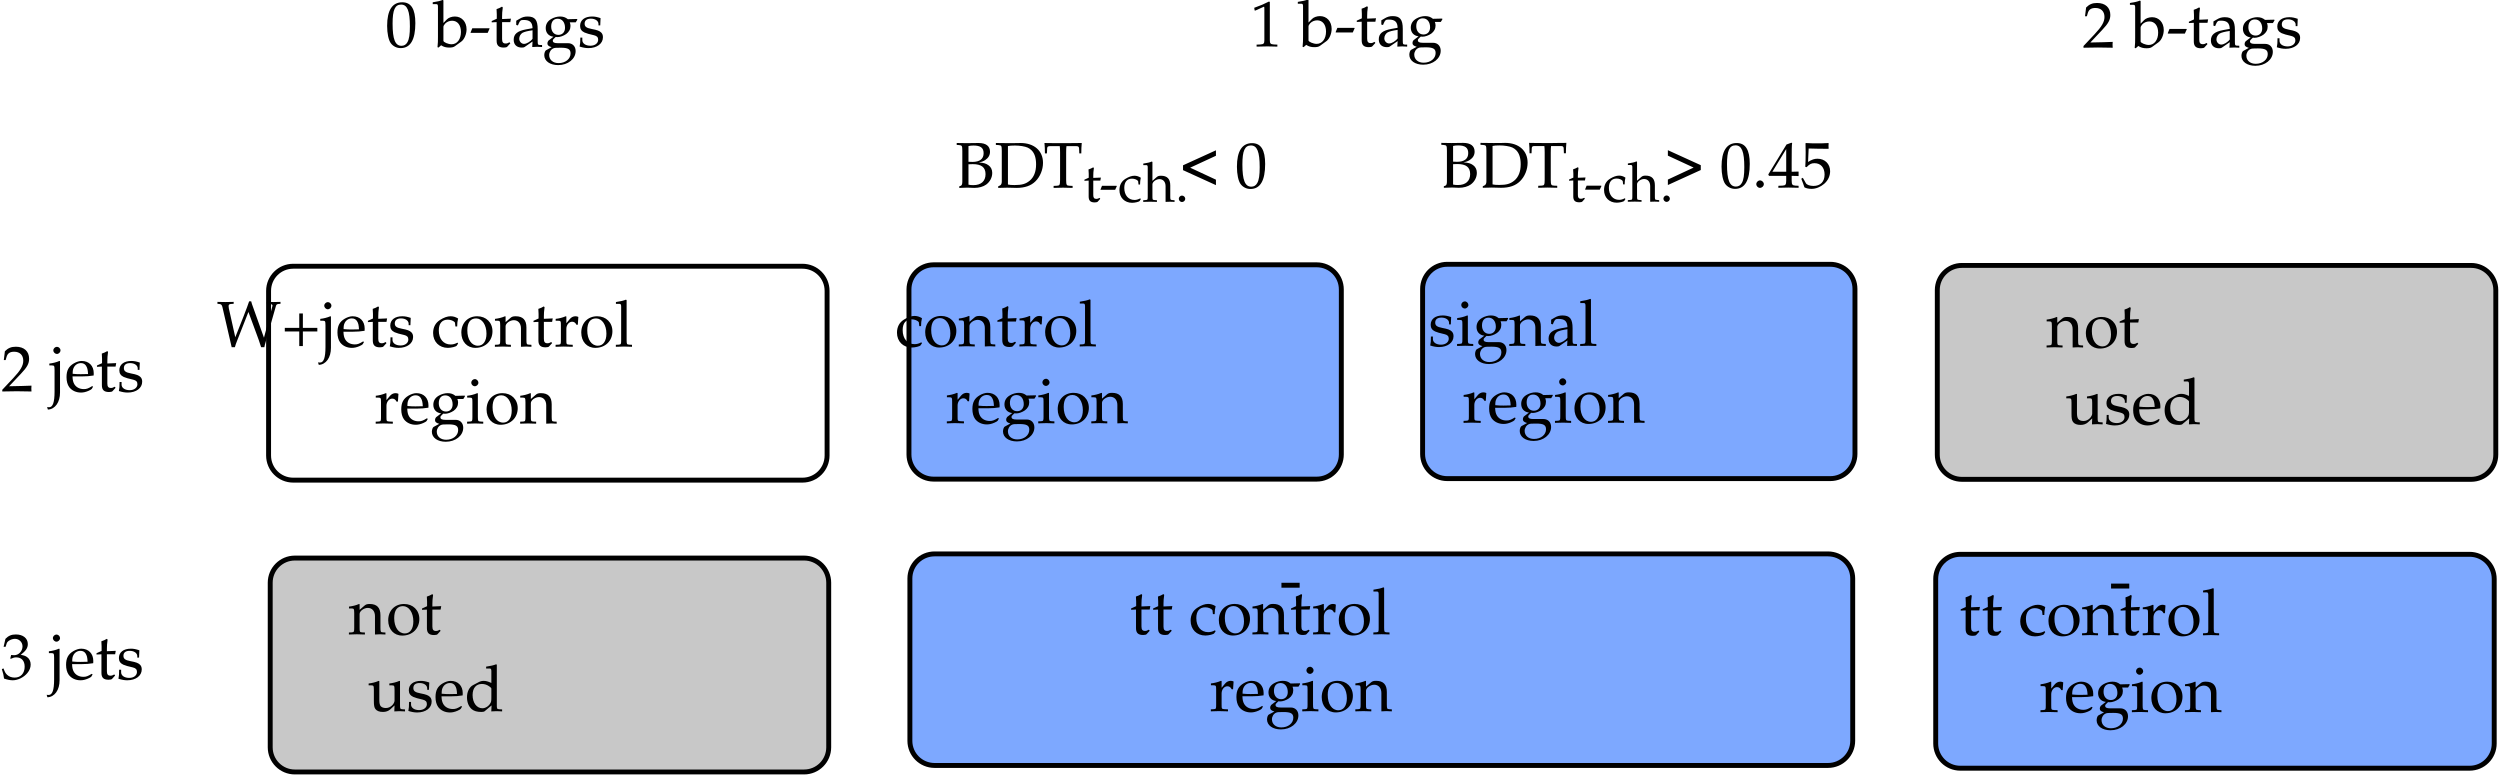
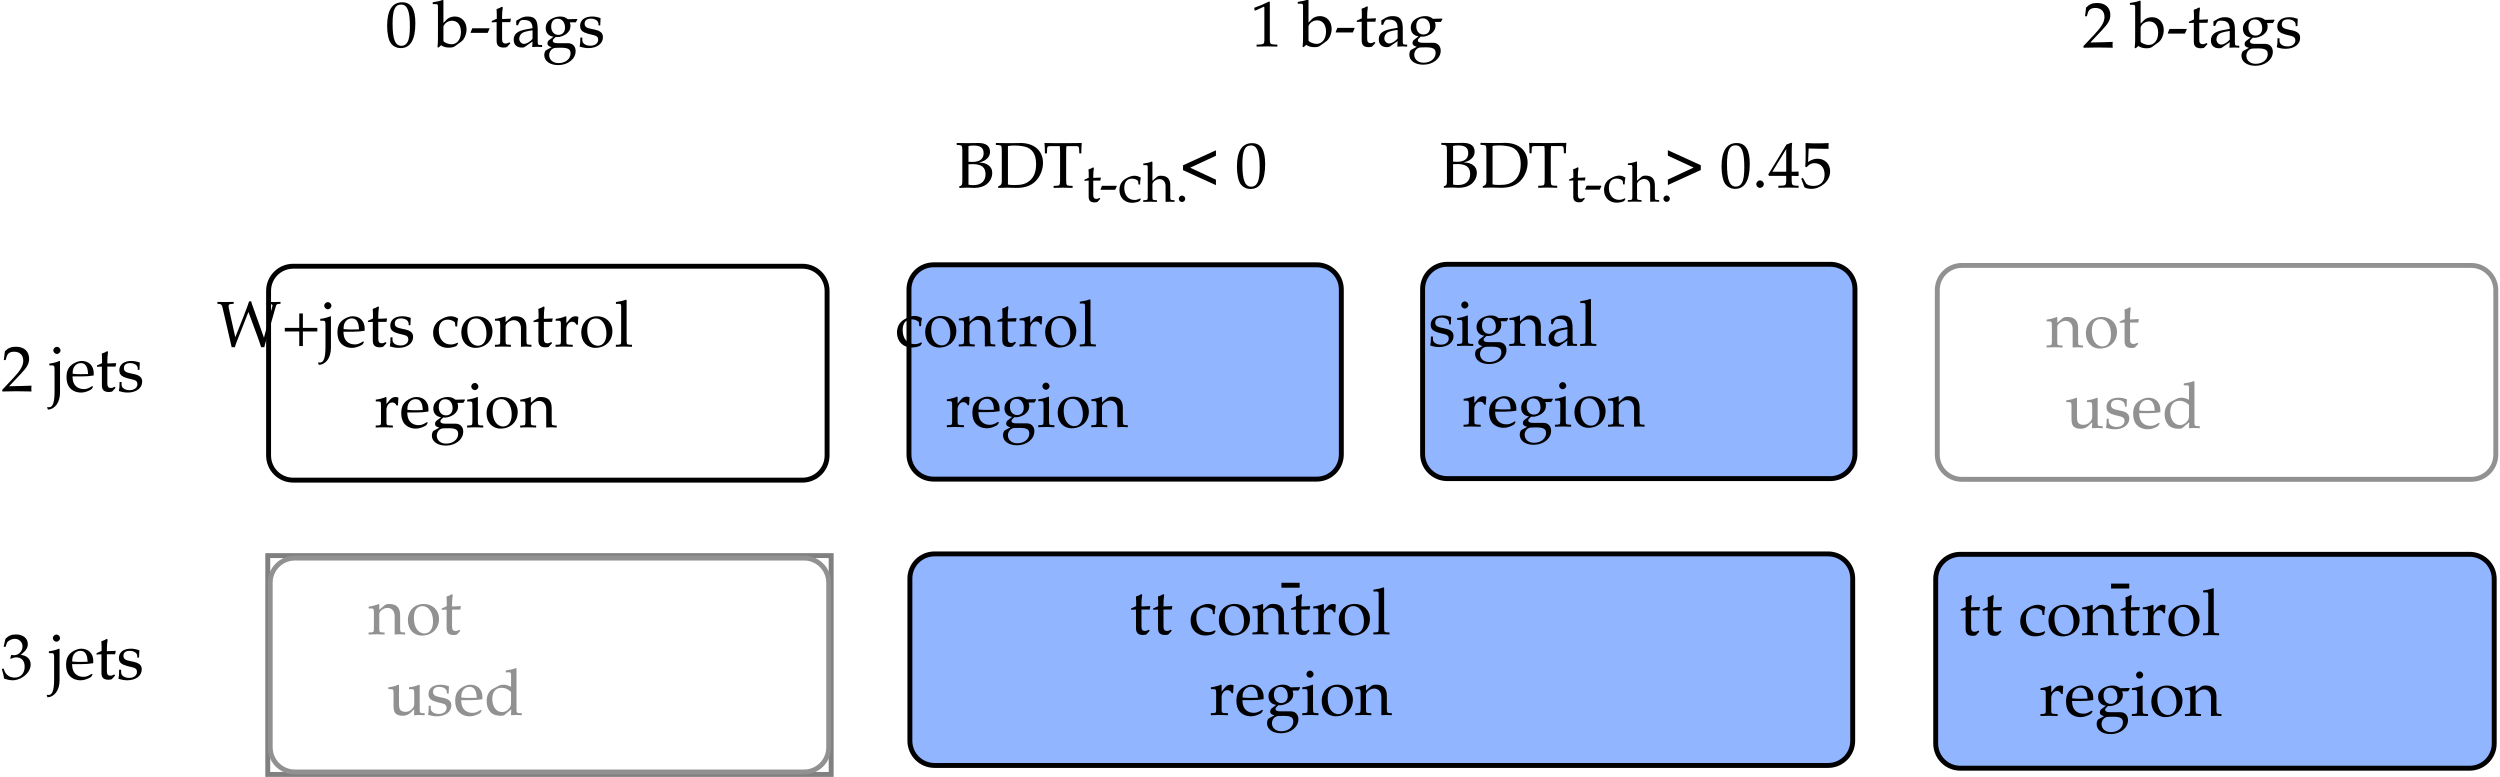
- <svg xmlns="http://www.w3.org/2000/svg" width="143.369mm" height="44.512mm" viewBox="0 0 507.999 157.719" id="svg4372" version="1.1">
-   <defs id="defs4374" />
+ <svg xmlns="http://www.w3.org/2000/svg" xmlns:xlink="http://www.w3.org/1999/xlink" width="143.369mm" height="44.512mm" viewBox="0 0 507.999 157.719" id="svg4372" version="1.1">
+   <defs id="defs4374">
+     <pattern xlink:href="#Strips1_1" id="pattern5685" patternTransform="matrix(10,0,0,10,-54.37032,-114.7141)" />
+     <pattern id="Strips1_1" patternTransform="translate(0,0) scale(10,10)" height="1" width="2" patternUnits="userSpaceOnUse">
+       <rect id="rect5680" height="2" width="1" y="-0.5" x="0" style="fill:black;stroke:none" />
+     </pattern>
+     <pattern patternUnits="userSpaceOnUse" width="114.487" height="44.465" patternTransform="translate(54.37032,114.7141)" id="pattern5682">
+       <rect ry="5.006" rx="5" y="0.5" x="0.5" height="43.465" width="113.487" id="rect4932-1" style="opacity:1;fill:url(#pattern5685);fill-opacity:1;stroke:#000000;stroke-width:1;stroke-linecap:round;stroke-linejoin:round;stroke-miterlimit:4;stroke-dasharray:none;stroke-dashoffset:0;stroke-opacity:1" />
+     </pattern>
+     <pattern patternUnits="userSpaceOnUse" width="135.585" height="29.638" patternTransform="translate(100.0484,210.1222)" id="pattern5771">
+       <path id="path5689" d="M 0.424,29.214 29.214,0.424" style="fill:none;fill-rule:evenodd;stroke:#8c8c8c;stroke-width:1.2;stroke-linecap:butt;stroke-linejoin:miter;stroke-miterlimit:4;stroke-dasharray:none;stroke-opacity:1" />
+       <use style="stroke:#8c8c8c;stroke-width:1.21;stroke-miterlimit:4;stroke-dasharray:none;stroke-opacity:1" id="use5751" transform="matrix(0.9918379,0,0,0.9918379,-99.11055,-208.301)" xlink:href="#path5689" y="0" x="0" width="100%" height="100%" />
+       <use style="stroke:#8c8c8c;stroke-width:1.203;stroke-miterlimit:4;stroke-dasharray:none;stroke-opacity:1" id="use5753" transform="matrix(0.9975488,0,0,0.9975488,-87.96818,-209.5752)" xlink:href="#path5689" y="0" x="0" width="100%" height="100%" />
+       <use style="stroke:#8c8c8c;stroke-width:1.218;stroke-miterlimit:4;stroke-dasharray:none;stroke-opacity:1" id="use5755" transform="matrix(0.9850248,0,0,0.9850248,-74.73052,-206.7808)" xlink:href="#path5689" y="0" x="0" width="100%" height="100%" />
+       <use style="stroke:#8c8c8c;stroke-width:1.206;stroke-miterlimit:4;stroke-dasharray:none;stroke-opacity:1" id="use5757" transform="matrix(0.9949143,0,0,0.9949143,-64.0683,-208.9874)" xlink:href="#path5689" y="0" x="0" width="100%" height="100%" />
+       <use style="stroke:#8c8c8c;stroke-width:1.225;stroke-miterlimit:4;stroke-dasharray:none;stroke-opacity:1" id="use5759" transform="matrix(0.9796697,0,0,0.9796697,-50.51803,-205.5859)" xlink:href="#path5689" y="0" x="0" width="100%" height="100%" />
+       <use style="stroke:#8c8c8c;stroke-width:1.204;stroke-miterlimit:4;stroke-dasharray:none;stroke-opacity:1" id="use5761" transform="matrix(0.9967618,0,0,0.9967618,-40.68341,-209.3996)" xlink:href="#path5689" y="0" x="0" width="100%" height="100%" />
+       <use style="stroke:#8c8c8c;stroke-width:1.209;stroke-miterlimit:4;stroke-dasharray:none;stroke-opacity:1" id="use5763" transform="matrix(0.9923274,0,0,0.9923274,-28.3753,-208.4102)" xlink:href="#path5689" y="0" x="0" width="100%" height="100%" />
+       <use style="stroke:#8c8c8c;stroke-width:1.211;stroke-miterlimit:4;stroke-dasharray:none;stroke-opacity:1" id="use5765" transform="matrix(0.9907779,0,0,0.9907779,-16.39867,-208.0645)" xlink:href="#path5689" y="0" x="0" width="100%" height="100%" />
+       <use style="stroke:#8c8c8c;stroke-width:1.214;stroke-miterlimit:4;stroke-dasharray:none;stroke-opacity:1" id="use5767" transform="matrix(0.9880636,0,0,0.9880636,-4.288206,-207.4589)" xlink:href="#path5689" y="0" x="0" width="100%" height="100%" />
+       <use style="stroke:#8c8c8c;stroke-width:1.22;stroke-miterlimit:4;stroke-dasharray:none;stroke-opacity:1" id="use5769" transform="matrix(0.9837337,0,0,0.9837337,8.007904,-206.4927)" xlink:href="#path5689" y="0" x="0" width="100%" height="100%" />
+     </pattern>
+   </defs>
  <g id="layer3" transform="translate(0.03750024,-1.815)" />
  <g id="layer2" transform="translate(0.03750024,-1.815)">
    <rect style="opacity:1;fill:none;fill-opacity:1;stroke:#000000;stroke-width:1;stroke-linecap:round;stroke-linejoin:round;stroke-miterlimit:4;stroke-dasharray:none;stroke-dashoffset:0;stroke-opacity:1" id="rect4932" width="113.487" height="43.465" x="54.538" y="55.914" rx="5" ry="5.006" />
-     <rect style="opacity:1;fill:#7da8ff;fill-opacity:1;stroke:#000000;stroke-width:1;stroke-linecap:round;stroke-linejoin:round;stroke-miterlimit:4;stroke-dasharray:none;stroke-dashoffset:0;stroke-opacity:1" id="rect4932-3" width="87.855" height="43.548" x="184.664" y="55.624" rx="5" ry="5" />
-     <rect style="opacity:1;fill:#7da8ff;fill-opacity:1;stroke:#000000;stroke-width:1;stroke-linecap:round;stroke-linejoin:round;stroke-miterlimit:4;stroke-dasharray:none;stroke-dashoffset:0;stroke-opacity:1" id="rect4932-3-9" width="87.855" height="43.548" x="289.035" y="55.52" rx="5" ry="5" />
-     <rect style="opacity:1;fill:#7da8ff;fill-opacity:1;stroke:#000000;stroke-width:1;stroke-linecap:round;stroke-linejoin:round;stroke-miterlimit:4;stroke-dasharray:none;stroke-dashoffset:0;stroke-opacity:1" id="rect4932-3-0" width="191.581" height="42.988" x="184.851" y="114.367" rx="5.019" ry="5" />
-     <rect style="opacity:1;fill:#c8c8c8;fill-opacity:1;stroke:#000000;stroke-width:1;stroke-linecap:round;stroke-linejoin:round;stroke-miterlimit:4;stroke-dasharray:none;stroke-dashoffset:0;stroke-opacity:1" id="rect4932-1" width="113.487" height="43.465" x="54.87" y="115.214" rx="5" ry="5.006" />
-     <rect style="opacity:1;fill:#c8c8c8;fill-opacity:1;stroke:#000000;stroke-width:1;stroke-linecap:round;stroke-linejoin:round;stroke-miterlimit:4;stroke-dasharray:none;stroke-dashoffset:0;stroke-opacity:1" id="rect4932-6" width="113.487" height="43.465" x="393.62" y="55.75" rx="5" ry="5.006" />
-     <rect style="opacity:1;fill:#7da8ff;fill-opacity:1;stroke:#000000;stroke-width:1;stroke-linecap:round;stroke-linejoin:round;stroke-miterlimit:4;stroke-dasharray:none;stroke-dashoffset:0;stroke-opacity:1" id="rect4932-6-7" width="113.487" height="43.465" x="393.298" y="114.45" rx="5" ry="5.006" />
+     <rect style="opacity:1;fill:#91b5ff;fill-opacity:1;stroke:#000000;stroke-width:1;stroke-linecap:round;stroke-linejoin:round;stroke-miterlimit:4;stroke-dasharray:none;stroke-dashoffset:0;stroke-opacity:1" id="rect4932-3" width="87.855" height="43.548" x="184.664" y="55.624" rx="5" ry="5" />
+     <rect style="opacity:1;fill:#91b5ff;fill-opacity:1;stroke:#000000;stroke-width:1;stroke-linecap:round;stroke-linejoin:round;stroke-miterlimit:4;stroke-dasharray:none;stroke-dashoffset:0;stroke-opacity:1" id="rect4932-3-9" width="87.855" height="43.548" x="289.035" y="55.52" rx="5" ry="5" />
+     <rect style="opacity:1;fill:#91b5ff;fill-opacity:1;stroke:#000000;stroke-width:1;stroke-linecap:round;stroke-linejoin:round;stroke-miterlimit:4;stroke-dasharray:none;stroke-dashoffset:0;stroke-opacity:1" id="rect4932-3-0" width="191.581" height="42.988" x="184.851" y="114.367" rx="5.019" ry="5" />
+     <rect style="stroke:#808080;fill:none" width="114.487" height="44.465" x="54.37" y="114.714" id="rect5687" />
+     <rect style="opacity:1;fill:none;fill-opacity:1;stroke:#919191;stroke-width:1;stroke-linecap:round;stroke-linejoin:round;stroke-miterlimit:4;stroke-dasharray:none;stroke-dashoffset:0;stroke-opacity:1" id="rect4932-6" width="113.487" height="43.465" x="393.62" y="55.75" rx="5" ry="5.006" />
+     <rect style="opacity:1;fill:#91b5ff;fill-opacity:1;stroke:#000000;stroke-width:1;stroke-linecap:round;stroke-linejoin:round;stroke-miterlimit:4;stroke-dasharray:none;stroke-dashoffset:0;stroke-opacity:1" id="rect4932-6-7" width="113.487" height="43.465" x="393.298" y="114.45" rx="5" ry="5.006" />
+     <rect style="opacity:1;fill:none;fill-opacity:1;stroke:#919191;stroke-width:1;stroke-linecap:round;stroke-linejoin:round;stroke-miterlimit:4;stroke-dasharray:none;stroke-dashoffset:0;stroke-opacity:1" id="rect5786" width="113.487" height="43.465" x="54.87" y="115.214" rx="5" ry="5.006" />
  </g>
  <g id="layer1" transform="translate(-218.617,-513.6186)">
-     <text id="text6640-9-5-0-9-1-6-05-8-3" y="584.039" x="331.477" style="font-style:normal;font-variant:normal;font-weight:500;font-stretch:normal;font-size:13.125px;line-height:125%;font-family:'URW Palladio L';-inkscape-font-specification:'URW Palladio L, Medium';text-align:center;letter-spacing:5px;word-spacing:0px;writing-mode:lr;text-anchor:middle;fill:#000000;fill-opacity:1;stroke:none;stroke-width:1px;stroke-linecap:butt;stroke-linejoin:miter;stroke-opacity:1;" xml:space="preserve">
-       <tspan style="font-style:normal;font-variant:normal;font-weight:500;font-stretch:normal;font-size:13.125px;line-height:125%;font-family:'URW Palladio L';-inkscape-font-specification:'URW Palladio L, Medium';text-align:center;letter-spacing:0px;writing-mode:lr;text-anchor:middle;fill:#000000;fill-opacity:1;" y="584.039" x="331.477" id="tspan5006">W+jets control</tspan>
-       <tspan style="font-style:normal;font-variant:normal;font-weight:500;font-stretch:normal;font-size:13.125px;line-height:125%;font-family:'URW Palladio L';-inkscape-font-specification:'URW Palladio L, Medium';text-align:center;letter-spacing:0px;writing-mode:lr;text-anchor:middle;fill:#000000;fill-opacity:1;" y="599.664" x="331.477" id="tspan5266">region</tspan>
+     <text id="text6640-9-5-0-9-1-6-05-8-3" y="584.039" x="331.477" style="font-style:normal;font-variant:normal;font-weight:500;font-stretch:normal;font-size:13.125px;line-height:125%;font-family:'URW Palladio L';-inkscape-font-specification:'URW Palladio L, Medium';text-align:center;letter-spacing:5px;word-spacing:0px;writing-mode:lr-tb;text-anchor:middle;fill:#000000;fill-opacity:1;stroke:none;stroke-width:1px;stroke-linecap:butt;stroke-linejoin:miter;stroke-opacity:1" xml:space="preserve">
+       <tspan style="font-style:normal;font-variant:normal;font-weight:500;font-stretch:normal;font-size:13.125px;line-height:125%;font-family:'URW Palladio L';-inkscape-font-specification:'URW Palladio L, Medium';text-align:center;letter-spacing:0px;writing-mode:lr-tb;text-anchor:middle;fill:#000000;fill-opacity:1" y="584.039" x="331.477" id="tspan5006">W+jets control</tspan>
+       <tspan style="font-style:normal;font-variant:normal;font-weight:500;font-stretch:normal;font-size:13.125px;line-height:125%;font-family:'URW Palladio L';-inkscape-font-specification:'URW Palladio L, Medium';text-align:center;letter-spacing:0px;writing-mode:lr-tb;text-anchor:middle;fill:#000000;fill-opacity:1" y="600.446" x="331.477" id="tspan5266">region</tspan>
    </text>
-     <text id="text6640-9-5-0-9-1-6-05-8-3-9" y="523.13" x="296.907" style="font-style:normal;font-variant:normal;font-weight:500;font-stretch:normal;font-size:13.125px;line-height:125%;font-family:'URW Palladio L';-inkscape-font-specification:'URW Palladio L, Medium';text-align:start;letter-spacing:5px;word-spacing:0px;writing-mode:lr;text-anchor:start;fill:#000000;fill-opacity:1;stroke:none;stroke-width:1px;stroke-linecap:butt;stroke-linejoin:miter;stroke-opacity:1;" xml:space="preserve">
-       <tspan style="font-style:normal;font-variant:normal;font-weight:500;font-stretch:normal;font-size:13.125px;line-height:125%;font-family:'URW Palladio L';-inkscape-font-specification:'URW Palladio L, Medium';text-align:start;letter-spacing:0px;writing-mode:lr;text-anchor:start;fill:#000000;fill-opacity:1;" y="523.13" x="296.907" id="tspan6642-4-35-6-9-4-39-3-2-6-7">0 b-tags</tspan>
+     <text id="text6640-9-5-0-9-1-6-05-8-3-9" y="523.13" x="296.907" style="font-style:normal;font-variant:normal;font-weight:500;font-stretch:normal;font-size:13.125px;line-height:125%;font-family:'URW Palladio L';-inkscape-font-specification:'URW Palladio L, Medium';text-align:start;letter-spacing:5px;word-spacing:0px;writing-mode:lr-tb;text-anchor:start;fill:#000000;fill-opacity:1;stroke:none;stroke-width:1px;stroke-linecap:butt;stroke-linejoin:miter;stroke-opacity:1" xml:space="preserve">
+       <tspan style="font-style:normal;font-variant:normal;font-weight:500;font-stretch:normal;font-size:13.125px;line-height:125%;font-family:'URW Palladio L';-inkscape-font-specification:'URW Palladio L, Medium';text-align:start;letter-spacing:0px;writing-mode:lr-tb;text-anchor:start;fill:#000000;fill-opacity:1" y="523.13" x="296.907" id="tspan6642-4-35-6-9-4-39-3-2-6-7">0 b-tags</tspan>
    </text>
-     <text id="text6640-9-5-0-9-1-6-05-8-3-9-1" y="523.048" x="472.693" style="font-style:normal;font-variant:normal;font-weight:500;font-stretch:normal;font-size:13.125px;line-height:125%;font-family:'URW Palladio L';-inkscape-font-specification:'URW Palladio L, Medium';text-align:start;letter-spacing:5px;word-spacing:0px;writing-mode:lr;text-anchor:start;fill:#000000;fill-opacity:1;stroke:none;stroke-width:1px;stroke-linecap:butt;stroke-linejoin:miter;stroke-opacity:1;" xml:space="preserve">
-       <tspan style="font-style:normal;font-variant:normal;font-weight:500;font-stretch:normal;font-size:13.125px;line-height:125%;font-family:'URW Palladio L';-inkscape-font-specification:'URW Palladio L, Medium';text-align:start;letter-spacing:0px;writing-mode:lr;text-anchor:start;fill:#000000;fill-opacity:1;" y="523.048" x="472.693" id="tspan6642-4-35-6-9-4-39-3-2-6-7-0">1 b-tag</tspan>
+     <text id="text6640-9-5-0-9-1-6-05-8-3-9-1" y="523.048" x="472.693" style="font-style:normal;font-variant:normal;font-weight:500;font-stretch:normal;font-size:13.125px;line-height:125%;font-family:'URW Palladio L';-inkscape-font-specification:'URW Palladio L, Medium';text-align:start;letter-spacing:5px;word-spacing:0px;writing-mode:lr-tb;text-anchor:start;fill:#000000;fill-opacity:1;stroke:none;stroke-width:1px;stroke-linecap:butt;stroke-linejoin:miter;stroke-opacity:1" xml:space="preserve">
+       <tspan style="font-style:normal;font-variant:normal;font-weight:500;font-stretch:normal;font-size:13.125px;line-height:125%;font-family:'URW Palladio L';-inkscape-font-specification:'URW Palladio L, Medium';text-align:start;letter-spacing:0px;writing-mode:lr-tb;text-anchor:start;fill:#000000;fill-opacity:1" y="523.048" x="472.693" id="tspan6642-4-35-6-9-4-39-3-2-6-7-0">1 b-tag</tspan>
    </text>
-     <text id="text6640-9-5-0-9-1-6-05-8-3-9-7" y="593.121" x="218.876" style="font-style:normal;font-variant:normal;font-weight:500;font-stretch:normal;font-size:13.125px;line-height:125%;font-family:'URW Palladio L';-inkscape-font-specification:'URW Palladio L, Medium';text-align:start;letter-spacing:5px;word-spacing:0px;writing-mode:lr;text-anchor:start;fill:#000000;fill-opacity:1;stroke:none;stroke-width:1px;stroke-linecap:butt;stroke-linejoin:miter;stroke-opacity:1;" xml:space="preserve">
-       <tspan style="font-style:normal;font-variant:normal;font-weight:500;font-stretch:normal;font-size:13.125px;line-height:125%;font-family:'URW Palladio L';-inkscape-font-specification:'URW Palladio L, Medium';text-align:start;letter-spacing:0px;writing-mode:lr;text-anchor:start;fill:#000000;fill-opacity:1;" y="593.121" x="218.876" id="tspan6642-4-35-6-9-4-39-3-2-6-7-9">2 jets</tspan>
+     <text id="text6640-9-5-0-9-1-6-05-8-3-9-7" y="593.121" x="218.876" style="font-style:normal;font-variant:normal;font-weight:500;font-stretch:normal;font-size:13.125px;line-height:125%;font-family:'URW Palladio L';-inkscape-font-specification:'URW Palladio L, Medium';text-align:start;letter-spacing:5px;word-spacing:0px;writing-mode:lr-tb;text-anchor:start;fill:#000000;fill-opacity:1;stroke:none;stroke-width:1px;stroke-linecap:butt;stroke-linejoin:miter;stroke-opacity:1" xml:space="preserve">
+       <tspan style="font-style:normal;font-variant:normal;font-weight:500;font-stretch:normal;font-size:13.125px;line-height:125%;font-family:'URW Palladio L';-inkscape-font-specification:'URW Palladio L, Medium';text-align:start;letter-spacing:0px;writing-mode:lr-tb;text-anchor:start;fill:#000000;fill-opacity:1" y="593.121" x="218.876" id="tspan6642-4-35-6-9-4-39-3-2-6-7-9">2 jets</tspan>
    </text>
-     <text id="text6640-9-5-0-9-1-6-05-8-3-98" y="583.972" x="447.532" style="font-style:normal;font-variant:normal;font-weight:500;font-stretch:normal;font-size:13.125px;line-height:125%;font-family:'URW Palladio L';-inkscape-font-specification:'URW Palladio L, Medium';text-align:center;letter-spacing:5px;word-spacing:0px;writing-mode:lr;text-anchor:middle;fill:#000000;fill-opacity:1;stroke:none;stroke-width:1px;stroke-linecap:butt;stroke-linejoin:miter;stroke-opacity:1;" xml:space="preserve">
-       <tspan style="font-style:normal;font-variant:normal;font-weight:500;font-stretch:normal;font-size:13.125px;line-height:125%;font-family:'URW Palladio L';-inkscape-font-specification:'URW Palladio L, Medium';text-align:center;letter-spacing:0px;writing-mode:lr;text-anchor:middle;fill:#000000;fill-opacity:1;" y="583.972" x="447.532" id="tspan5006-7">control</tspan>
-       <tspan style="font-style:normal;font-variant:normal;font-weight:500;font-stretch:normal;font-size:13.125px;line-height:125%;font-family:'URW Palladio L';-inkscape-font-specification:'URW Palladio L, Medium';text-align:center;letter-spacing:0px;writing-mode:lr;text-anchor:middle;fill:#000000;fill-opacity:1;" y="599.597" x="447.532" id="tspan5061">region</tspan>
+     <text id="text6640-9-5-0-9-1-6-05-8-3-98" y="583.972" x="447.532" style="font-style:normal;font-variant:normal;font-weight:500;font-stretch:normal;font-size:13.125px;line-height:125%;font-family:'URW Palladio L';-inkscape-font-specification:'URW Palladio L, Medium';text-align:center;letter-spacing:5px;word-spacing:0px;writing-mode:lr-tb;text-anchor:middle;fill:#000000;fill-opacity:1;stroke:none;stroke-width:1px;stroke-linecap:butt;stroke-linejoin:miter;stroke-opacity:1" xml:space="preserve">
+       <tspan style="font-style:normal;font-variant:normal;font-weight:500;font-stretch:normal;font-size:13.125px;line-height:125%;font-family:'URW Palladio L';-inkscape-font-specification:'URW Palladio L, Medium';text-align:center;letter-spacing:0px;writing-mode:lr-tb;text-anchor:middle;fill:#000000;fill-opacity:1" y="583.972" x="447.532" id="tspan5006-7">control</tspan>
+       <tspan style="font-style:normal;font-variant:normal;font-weight:500;font-stretch:normal;font-size:13.125px;line-height:125%;font-family:'URW Palladio L';-inkscape-font-specification:'URW Palladio L, Medium';text-align:center;letter-spacing:0px;writing-mode:lr-tb;text-anchor:middle;fill:#000000;fill-opacity:1" y="600.378" x="447.532" id="tspan5061">region</tspan>
    </text>
    <text id="text6640-9-5-0-9-1-6-05-8-3-9-1-0" y="551.756" x="412.677" style="font-style:normal;font-variant:normal;font-weight:500;font-stretch:normal;font-size:13.125px;line-height:125%;font-family:'URW Palladio L';-inkscape-font-specification:'URW Palladio L, Medium';text-align:start;letter-spacing:5px;word-spacing:0px;writing-mode:lr-tb;text-anchor:start;fill:#000000;fill-opacity:1;stroke:none;stroke-width:1px;stroke-linecap:butt;stroke-linejoin:miter;stroke-opacity:1" xml:space="preserve">
      <tspan style="font-style:normal;font-variant:normal;font-weight:500;font-stretch:normal;font-size:13.125px;line-height:125%;font-family:'URW Palladio L';-inkscape-font-specification:'URW Palladio L, Medium';text-align:start;letter-spacing:0px;writing-mode:lr-tb;text-anchor:start;fill:#000000;fill-opacity:1" y="551.756" x="412.677" id="tspan6642-4-35-6-9-4-39-3-2-6-7-0-4">BDT      &lt; 0</tspan>
    </text>
-     <text id="text6640-9-5-0-9-1-6-05-8-3-98-8" y="583.877" x="552.533" style="font-style:normal;font-variant:normal;font-weight:500;font-stretch:normal;font-size:13.125px;line-height:125%;font-family:'URW Palladio L';-inkscape-font-specification:'URW Palladio L, Medium';text-align:center;letter-spacing:5px;word-spacing:0px;writing-mode:lr;text-anchor:middle;fill:#000000;fill-opacity:1;stroke:none;stroke-width:1px;stroke-linecap:butt;stroke-linejoin:miter;stroke-opacity:1;" xml:space="preserve">
-       <tspan style="font-style:normal;font-variant:normal;font-weight:500;font-stretch:normal;font-size:13.125px;line-height:125%;font-family:'URW Palladio L';-inkscape-font-specification:'URW Palladio L, Medium';text-align:center;letter-spacing:0px;writing-mode:lr;text-anchor:middle;fill:#000000;fill-opacity:1;" y="583.877" x="552.533" id="tspan5006-7-1">signal</tspan>
-       <tspan style="font-style:normal;font-variant:normal;font-weight:500;font-stretch:normal;font-size:13.125px;line-height:125%;font-family:'URW Palladio L';-inkscape-font-specification:'URW Palladio L, Medium';text-align:center;letter-spacing:0px;writing-mode:lr;text-anchor:middle;fill:#000000;fill-opacity:1;" y="599.502" x="552.533" id="tspan5061-6">region</tspan>
+     <text id="text6640-9-5-0-9-1-6-05-8-3-98-8" y="583.877" x="552.533" style="font-style:normal;font-variant:normal;font-weight:500;font-stretch:normal;font-size:13.125px;line-height:125%;font-family:'URW Palladio L';-inkscape-font-specification:'URW Palladio L, Medium';text-align:center;letter-spacing:5px;word-spacing:0px;writing-mode:lr-tb;text-anchor:middle;fill:#000000;fill-opacity:1;stroke:none;stroke-width:1px;stroke-linecap:butt;stroke-linejoin:miter;stroke-opacity:1" xml:space="preserve">
+       <tspan style="font-style:normal;font-variant:normal;font-weight:500;font-stretch:normal;font-size:13.125px;line-height:125%;font-family:'URW Palladio L';-inkscape-font-specification:'URW Palladio L, Medium';text-align:center;letter-spacing:0px;writing-mode:lr-tb;text-anchor:middle;fill:#000000;fill-opacity:1" y="583.877" x="552.533" id="tspan5006-7-1">signal</tspan>
+       <tspan style="font-style:normal;font-variant:normal;font-weight:500;font-stretch:normal;font-size:13.125px;line-height:125%;font-family:'URW Palladio L';-inkscape-font-specification:'URW Palladio L, Medium';text-align:center;letter-spacing:0px;writing-mode:lr-tb;text-anchor:middle;fill:#000000;fill-opacity:1" y="600.284" x="552.533" id="tspan5061-6">region</tspan>
    </text>
    <text id="text6640-9-5-0-9-1-6-05-8-3-98-9" y="554.61" x="438.723" style="font-style:normal;font-variant:normal;font-weight:500;font-stretch:normal;font-size:11.25px;line-height:125%;font-family:'URW Palladio L';-inkscape-font-specification:'URW Palladio L, Medium';text-align:start;letter-spacing:3.564px;word-spacing:0px;writing-mode:lr-tb;text-anchor:start;fill:#000000;fill-opacity:1;stroke:none;stroke-width:1px;stroke-linecap:butt;stroke-linejoin:miter;stroke-opacity:1" xml:space="preserve">
      <tspan style="font-style:normal;font-variant:normal;font-weight:500;font-stretch:normal;font-size:11.25px;line-height:125%;font-family:'URW Palladio L';-inkscape-font-specification:'URW Palladio L, Medium';text-align:start;letter-spacing:0px;writing-mode:lr-tb;text-anchor:start;fill:#000000;fill-opacity:1" y="554.61" x="438.723" id="tspan5061-60">t-ch.</tspan>
    </text>
    <text id="text6640-9-5-0-9-1-6-05-8-3-9-1-0-4" y="551.733" x="511.148" style="font-style:normal;font-variant:normal;font-weight:500;font-stretch:normal;font-size:13.125px;line-height:125%;font-family:'URW Palladio L';-inkscape-font-specification:'URW Palladio L, Medium';text-align:start;letter-spacing:5px;word-spacing:0px;writing-mode:lr-tb;text-anchor:start;fill:#000000;fill-opacity:1;stroke:none;stroke-width:1px;stroke-linecap:butt;stroke-linejoin:miter;stroke-opacity:1" xml:space="preserve">
      <tspan style="font-style:normal;font-variant:normal;font-weight:500;font-stretch:normal;font-size:13.125px;line-height:125%;font-family:'URW Palladio L';-inkscape-font-specification:'URW Palladio L, Medium';text-align:start;letter-spacing:0px;writing-mode:lr-tb;text-anchor:start;fill:#000000;fill-opacity:1" y="551.733" x="511.148" id="tspan6642-4-35-6-9-4-39-3-2-6-7-0-4-9">BDT      &gt; 0.45</tspan>
    </text>
    <text id="text6640-9-5-0-9-1-6-05-8-3-98-9-9" y="554.587" x="537.195" style="font-style:normal;font-variant:normal;font-weight:500;font-stretch:normal;font-size:11.25px;line-height:125%;font-family:'URW Palladio L';-inkscape-font-specification:'URW Palladio L, Medium';text-align:start;letter-spacing:3.564px;word-spacing:0px;writing-mode:lr-tb;text-anchor:start;fill:#000000;fill-opacity:1;stroke:none;stroke-width:1px;stroke-linecap:butt;stroke-linejoin:miter;stroke-opacity:1" xml:space="preserve">
      <tspan style="font-style:normal;font-variant:normal;font-weight:500;font-stretch:normal;font-size:11.25px;line-height:125%;font-family:'URW Palladio L';-inkscape-font-specification:'URW Palladio L, Medium';text-align:start;letter-spacing:0px;writing-mode:lr-tb;text-anchor:start;fill:#000000;fill-opacity:1" y="554.587" x="537.195" id="tspan5061-60-0">t-ch.</tspan>
    </text>
-     <text id="text6640-9-5-0-9-1-6-05-8-3-1" y="584.179" x="670.348" style="font-style:normal;font-variant:normal;font-weight:500;font-stretch:normal;font-size:13.125px;line-height:125%;font-family:'URW Palladio L';-inkscape-font-specification:'URW Palladio L, Medium';text-align:center;letter-spacing:5px;word-spacing:0px;writing-mode:lr;text-anchor:middle;fill:#000000;fill-opacity:1;stroke:none;stroke-width:1px;stroke-linecap:butt;stroke-linejoin:miter;stroke-opacity:1;" xml:space="preserve">
-       <tspan style="font-style:normal;font-variant:normal;font-weight:500;font-stretch:normal;font-size:13.125px;line-height:125%;font-family:'URW Palladio L';-inkscape-font-specification:'URW Palladio L, Medium';text-align:center;letter-spacing:0px;writing-mode:lr;text-anchor:middle;fill:#000000;fill-opacity:1;" y="584.179" x="670.348" id="tspan5266-8">not</tspan>
-       <tspan style="font-style:normal;font-variant:normal;font-weight:500;font-stretch:normal;font-size:13.125px;line-height:125%;font-family:'URW Palladio L';-inkscape-font-specification:'URW Palladio L, Medium';text-align:center;letter-spacing:0px;writing-mode:lr;text-anchor:middle;fill:#000000;fill-opacity:1;" y="599.804" x="670.348" id="tspan5430">used</tspan>
+     <text id="text6640-9-5-0-9-1-6-05-8-3-1" y="584.179" x="670.348" style="font-style:normal;font-variant:normal;font-weight:500;font-stretch:normal;font-size:13.125px;line-height:125%;font-family:'URW Palladio L';-inkscape-font-specification:'URW Palladio L, Medium';text-align:center;letter-spacing:5px;word-spacing:0px;writing-mode:lr-tb;text-anchor:middle;fill:#919191;fill-opacity:1;stroke:none;stroke-width:1px;stroke-linecap:butt;stroke-linejoin:miter;stroke-opacity:1;" xml:space="preserve">
+       <tspan style="font-style:normal;font-variant:normal;font-weight:500;font-stretch:normal;font-size:13.125px;line-height:125%;font-family:'URW Palladio L';-inkscape-font-specification:'URW Palladio L, Medium';text-align:center;letter-spacing:0px;writing-mode:lr-tb;text-anchor:middle;fill:#919191;fill-opacity:1;" y="584.179" x="670.348" id="tspan5266-8">not</tspan>
+       <tspan style="font-style:normal;font-variant:normal;font-weight:500;font-stretch:normal;font-size:13.125px;line-height:125%;font-family:'URW Palladio L';-inkscape-font-specification:'URW Palladio L, Medium';text-align:center;letter-spacing:0px;writing-mode:lr-tb;text-anchor:middle;fill:#919191;fill-opacity:1;" y="600.586" x="670.348" id="tspan5430">used</tspan>
    </text>
-     <text id="text6640-9-5-0-9-1-6-05-8-3-9-6" y="523.27" x="641.778" style="font-style:normal;font-variant:normal;font-weight:500;font-stretch:normal;font-size:13.125px;line-height:125%;font-family:'URW Palladio L';-inkscape-font-specification:'URW Palladio L, Medium';text-align:start;letter-spacing:5px;word-spacing:0px;writing-mode:lr;text-anchor:start;fill:#000000;fill-opacity:1;stroke:none;stroke-width:1px;stroke-linecap:butt;stroke-linejoin:miter;stroke-opacity:1;" xml:space="preserve">
-       <tspan style="font-style:normal;font-variant:normal;font-weight:500;font-stretch:normal;font-size:13.125px;line-height:125%;font-family:'URW Palladio L';-inkscape-font-specification:'URW Palladio L, Medium';text-align:start;letter-spacing:0px;writing-mode:lr;text-anchor:start;fill:#000000;fill-opacity:1;" y="523.27" x="641.778" id="tspan6642-4-35-6-9-4-39-3-2-6-7-7">2 b-tags</tspan>
+     <text id="text6640-9-5-0-9-1-6-05-8-3-9-6" y="523.27" x="641.778" style="font-style:normal;font-variant:normal;font-weight:500;font-stretch:normal;font-size:13.125px;line-height:125%;font-family:'URW Palladio L';-inkscape-font-specification:'URW Palladio L, Medium';text-align:start;letter-spacing:5px;word-spacing:0px;writing-mode:lr-tb;text-anchor:start;fill:#000000;fill-opacity:1;stroke:none;stroke-width:1px;stroke-linecap:butt;stroke-linejoin:miter;stroke-opacity:1" xml:space="preserve">
+       <tspan style="font-style:normal;font-variant:normal;font-weight:500;font-stretch:normal;font-size:13.125px;line-height:125%;font-family:'URW Palladio L';-inkscape-font-specification:'URW Palladio L, Medium';text-align:start;letter-spacing:0px;writing-mode:lr-tb;text-anchor:start;fill:#000000;fill-opacity:1" y="523.27" x="641.778" id="tspan6642-4-35-6-9-4-39-3-2-6-7-7">2 b-tags</tspan>
    </text>
-     <text id="text6640-9-5-0-9-1-6-05-8-3-7" y="642.503" x="325.385" style="font-style:normal;font-variant:normal;font-weight:500;font-stretch:normal;font-size:13.125px;line-height:125%;font-family:'URW Palladio L';-inkscape-font-specification:'URW Palladio L, Medium';text-align:center;letter-spacing:5px;word-spacing:0px;writing-mode:lr;text-anchor:middle;fill:#000000;fill-opacity:1;stroke:none;stroke-width:1px;stroke-linecap:butt;stroke-linejoin:miter;stroke-opacity:1;" xml:space="preserve">
-       <tspan style="font-style:normal;font-variant:normal;font-weight:500;font-stretch:normal;font-size:13.125px;line-height:125%;font-family:'URW Palladio L';-inkscape-font-specification:'URW Palladio L, Medium';text-align:center;letter-spacing:0px;writing-mode:lr;text-anchor:middle;fill:#000000;fill-opacity:1;" y="642.503" x="325.385" id="tspan5266-2">not</tspan>
-       <tspan style="font-style:normal;font-variant:normal;font-weight:500;font-stretch:normal;font-size:13.125px;line-height:125%;font-family:'URW Palladio L';-inkscape-font-specification:'URW Palladio L, Medium';text-align:center;letter-spacing:0px;writing-mode:lr;text-anchor:middle;fill:#000000;fill-opacity:1;" y="658.128" x="325.385" id="tspan5434">used</tspan>
+     <text id="text6640-9-5-0-9-1-6-05-8-3-7" y="642.503" x="329.385" style="font-style:normal;font-variant:normal;font-weight:500;font-stretch:normal;font-size:13.125px;line-height:125%;font-family:'URW Palladio L';-inkscape-font-specification:'URW Palladio L, Medium';text-align:center;letter-spacing:5px;word-spacing:0px;writing-mode:lr-tb;text-anchor:middle;fill:#919191;fill-opacity:1;stroke:none;stroke-width:1px;stroke-linecap:butt;stroke-linejoin:miter;stroke-opacity:1;" xml:space="preserve">
+       <tspan style="font-style:normal;font-variant:normal;font-weight:500;font-stretch:normal;font-size:13.125px;line-height:125%;font-family:'URW Palladio L';-inkscape-font-specification:'URW Palladio L, Medium';text-align:center;letter-spacing:0px;writing-mode:lr-tb;text-anchor:middle;fill:#919191;fill-opacity:1;" y="642.503" x="329.385" id="tspan5266-2">not</tspan>
+       <tspan style="font-style:normal;font-variant:normal;font-weight:500;font-stretch:normal;font-size:13.125px;line-height:125%;font-family:'URW Palladio L';-inkscape-font-specification:'URW Palladio L, Medium';text-align:center;letter-spacing:0px;writing-mode:lr-tb;text-anchor:middle;fill:#919191;fill-opacity:1;" y="658.909" x="329.385" id="tspan5434">used</tspan>
    </text>
-     <text id="text6640-9-5-0-9-1-6-05-8-3-9-7-1" y="651.585" x="218.784" style="font-style:normal;font-variant:normal;font-weight:500;font-stretch:normal;font-size:13.125px;line-height:125%;font-family:'URW Palladio L';-inkscape-font-specification:'URW Palladio L, Medium';text-align:start;letter-spacing:5px;word-spacing:0px;writing-mode:lr;text-anchor:start;fill:#000000;fill-opacity:1;stroke:none;stroke-width:1px;stroke-linecap:butt;stroke-linejoin:miter;stroke-opacity:1;" xml:space="preserve">
-       <tspan style="font-style:normal;font-variant:normal;font-weight:500;font-stretch:normal;font-size:13.125px;line-height:125%;font-family:'URW Palladio L';-inkscape-font-specification:'URW Palladio L, Medium';text-align:start;letter-spacing:0px;writing-mode:lr;text-anchor:start;fill:#000000;fill-opacity:1;" y="651.585" x="218.784" id="tspan6642-4-35-6-9-4-39-3-2-6-7-9-5">3 jets</tspan>
+     <text id="text6640-9-5-0-9-1-6-05-8-3-9-7-1" y="651.585" x="218.784" style="font-style:normal;font-variant:normal;font-weight:500;font-stretch:normal;font-size:13.125px;line-height:125%;font-family:'URW Palladio L';-inkscape-font-specification:'URW Palladio L, Medium';text-align:start;letter-spacing:5px;word-spacing:0px;writing-mode:lr-tb;text-anchor:start;fill:#000000;fill-opacity:1;stroke:none;stroke-width:1px;stroke-linecap:butt;stroke-linejoin:miter;stroke-opacity:1" xml:space="preserve">
+       <tspan style="font-style:normal;font-variant:normal;font-weight:500;font-stretch:normal;font-size:13.125px;line-height:125%;font-family:'URW Palladio L';-inkscape-font-specification:'URW Palladio L, Medium';text-align:start;letter-spacing:0px;writing-mode:lr-tb;text-anchor:start;fill:#000000;fill-opacity:1" y="651.585" x="218.784" id="tspan6642-4-35-6-9-4-39-3-2-6-7-9-5">3 jets</tspan>
    </text>
-     <text id="text6640-9-5-0-9-1-6-05-8-3-7-7" y="642.495" x="501.179" style="font-style:normal;font-variant:normal;font-weight:500;font-stretch:normal;font-size:13.125px;line-height:125%;font-family:'URW Palladio L';-inkscape-font-specification:'URW Palladio L, Medium';text-align:center;letter-spacing:5px;word-spacing:0px;writing-mode:lr;text-anchor:middle;fill:#000000;fill-opacity:1;stroke:none;stroke-width:1px;stroke-linecap:butt;stroke-linejoin:miter;stroke-opacity:1;" xml:space="preserve">
-       <tspan style="font-style:normal;font-variant:normal;font-weight:500;font-stretch:normal;font-size:13.125px;line-height:125%;font-family:'URW Palladio L';-inkscape-font-specification:'URW Palladio L, Medium';text-align:center;letter-spacing:0px;writing-mode:lr;text-anchor:middle;fill:#000000;fill-opacity:1;" y="642.495" x="501.179" id="tspan5266-2-5">tt control</tspan>
-       <tspan style="font-style:normal;font-variant:normal;font-weight:500;font-stretch:normal;font-size:13.125px;line-height:125%;font-family:'URW Palladio L';-inkscape-font-specification:'URW Palladio L, Medium';text-align:center;letter-spacing:0px;writing-mode:lr;text-anchor:middle;fill:#000000;fill-opacity:1;" y="658.12" x="501.179" id="tspan5434-6">region</tspan>
+     <text id="text6640-9-5-0-9-1-6-05-8-3-7-7" y="642.495" x="501.179" style="font-style:normal;font-variant:normal;font-weight:500;font-stretch:normal;font-size:13.125px;line-height:125%;font-family:'URW Palladio L';-inkscape-font-specification:'URW Palladio L, Medium';text-align:center;letter-spacing:5px;word-spacing:0px;writing-mode:lr-tb;text-anchor:middle;fill:#000000;fill-opacity:1;stroke:none;stroke-width:1px;stroke-linecap:butt;stroke-linejoin:miter;stroke-opacity:1" xml:space="preserve">
+       <tspan style="font-style:normal;font-variant:normal;font-weight:500;font-stretch:normal;font-size:13.125px;line-height:125%;font-family:'URW Palladio L';-inkscape-font-specification:'URW Palladio L, Medium';text-align:center;letter-spacing:0px;writing-mode:lr-tb;text-anchor:middle;fill:#000000;fill-opacity:1" y="642.495" x="501.179" id="tspan5266-2-5">tt control</tspan>
+       <tspan style="font-style:normal;font-variant:normal;font-weight:500;font-stretch:normal;font-size:13.125px;line-height:125%;font-family:'URW Palladio L';-inkscape-font-specification:'URW Palladio L, Medium';text-align:center;letter-spacing:0px;writing-mode:lr-tb;text-anchor:middle;fill:#000000;fill-opacity:1" y="658.901" x="501.179" id="tspan5434-6">region</tspan>
    </text>
    <path style="fill:none;fill-rule:evenodd;stroke:#000000;stroke-width:1;stroke-linecap:butt;stroke-linejoin:miter;stroke-miterlimit:4;stroke-dasharray:none;stroke-opacity:1" d="m 479.005,632.538 3.7,0" id="path5459" />
-     <text id="text6640-9-5-0-9-1-6-05-8-3-7-7-5" y="642.664" x="669.757" style="font-style:normal;font-variant:normal;font-weight:500;font-stretch:normal;font-size:13.125px;line-height:125%;font-family:'URW Palladio L';-inkscape-font-specification:'URW Palladio L, Medium';text-align:center;letter-spacing:5px;word-spacing:0px;writing-mode:lr;text-anchor:middle;fill:#000000;fill-opacity:1;stroke:none;stroke-width:1px;stroke-linecap:butt;stroke-linejoin:miter;stroke-opacity:1;" xml:space="preserve">
-       <tspan style="font-style:normal;font-variant:normal;font-weight:500;font-stretch:normal;font-size:13.125px;line-height:125%;font-family:'URW Palladio L';-inkscape-font-specification:'URW Palladio L, Medium';text-align:center;letter-spacing:0px;writing-mode:lr;text-anchor:middle;fill:#000000;fill-opacity:1;" y="642.664" x="669.757" id="tspan5266-2-5-4">tt control</tspan>
-       <tspan style="font-style:normal;font-variant:normal;font-weight:500;font-stretch:normal;font-size:13.125px;line-height:125%;font-family:'URW Palladio L';-inkscape-font-specification:'URW Palladio L, Medium';text-align:center;letter-spacing:0px;writing-mode:lr;text-anchor:middle;fill:#000000;fill-opacity:1;" y="658.289" x="669.757" id="tspan5434-6-2">region</tspan>
+     <text id="text6640-9-5-0-9-1-6-05-8-3-7-7-5" y="642.664" x="669.757" style="font-style:normal;font-variant:normal;font-weight:500;font-stretch:normal;font-size:13.125px;line-height:125%;font-family:'URW Palladio L';-inkscape-font-specification:'URW Palladio L, Medium';text-align:center;letter-spacing:5px;word-spacing:0px;writing-mode:lr-tb;text-anchor:middle;fill:#000000;fill-opacity:1;stroke:none;stroke-width:1px;stroke-linecap:butt;stroke-linejoin:miter;stroke-opacity:1" xml:space="preserve">
+       <tspan style="font-style:normal;font-variant:normal;font-weight:500;font-stretch:normal;font-size:13.125px;line-height:125%;font-family:'URW Palladio L';-inkscape-font-specification:'URW Palladio L, Medium';text-align:center;letter-spacing:0px;writing-mode:lr-tb;text-anchor:middle;fill:#000000;fill-opacity:1" y="642.664" x="669.757" id="tspan5266-2-5-4">tt control</tspan>
+       <tspan style="font-style:normal;font-variant:normal;font-weight:500;font-stretch:normal;font-size:13.125px;line-height:125%;font-family:'URW Palladio L';-inkscape-font-specification:'URW Palladio L, Medium';text-align:center;letter-spacing:0px;writing-mode:lr-tb;text-anchor:middle;fill:#000000;fill-opacity:1" y="659.07" x="669.757" id="tspan5434-6-2">region</tspan>
    </text>
    <path style="fill:none;fill-rule:evenodd;stroke:#000000;stroke-width:1;stroke-linecap:butt;stroke-linejoin:miter;stroke-miterlimit:4;stroke-dasharray:none;stroke-opacity:1" d="m 647.583,632.707 3.7,0" id="path5459-2" />
  </g>
</svg>
